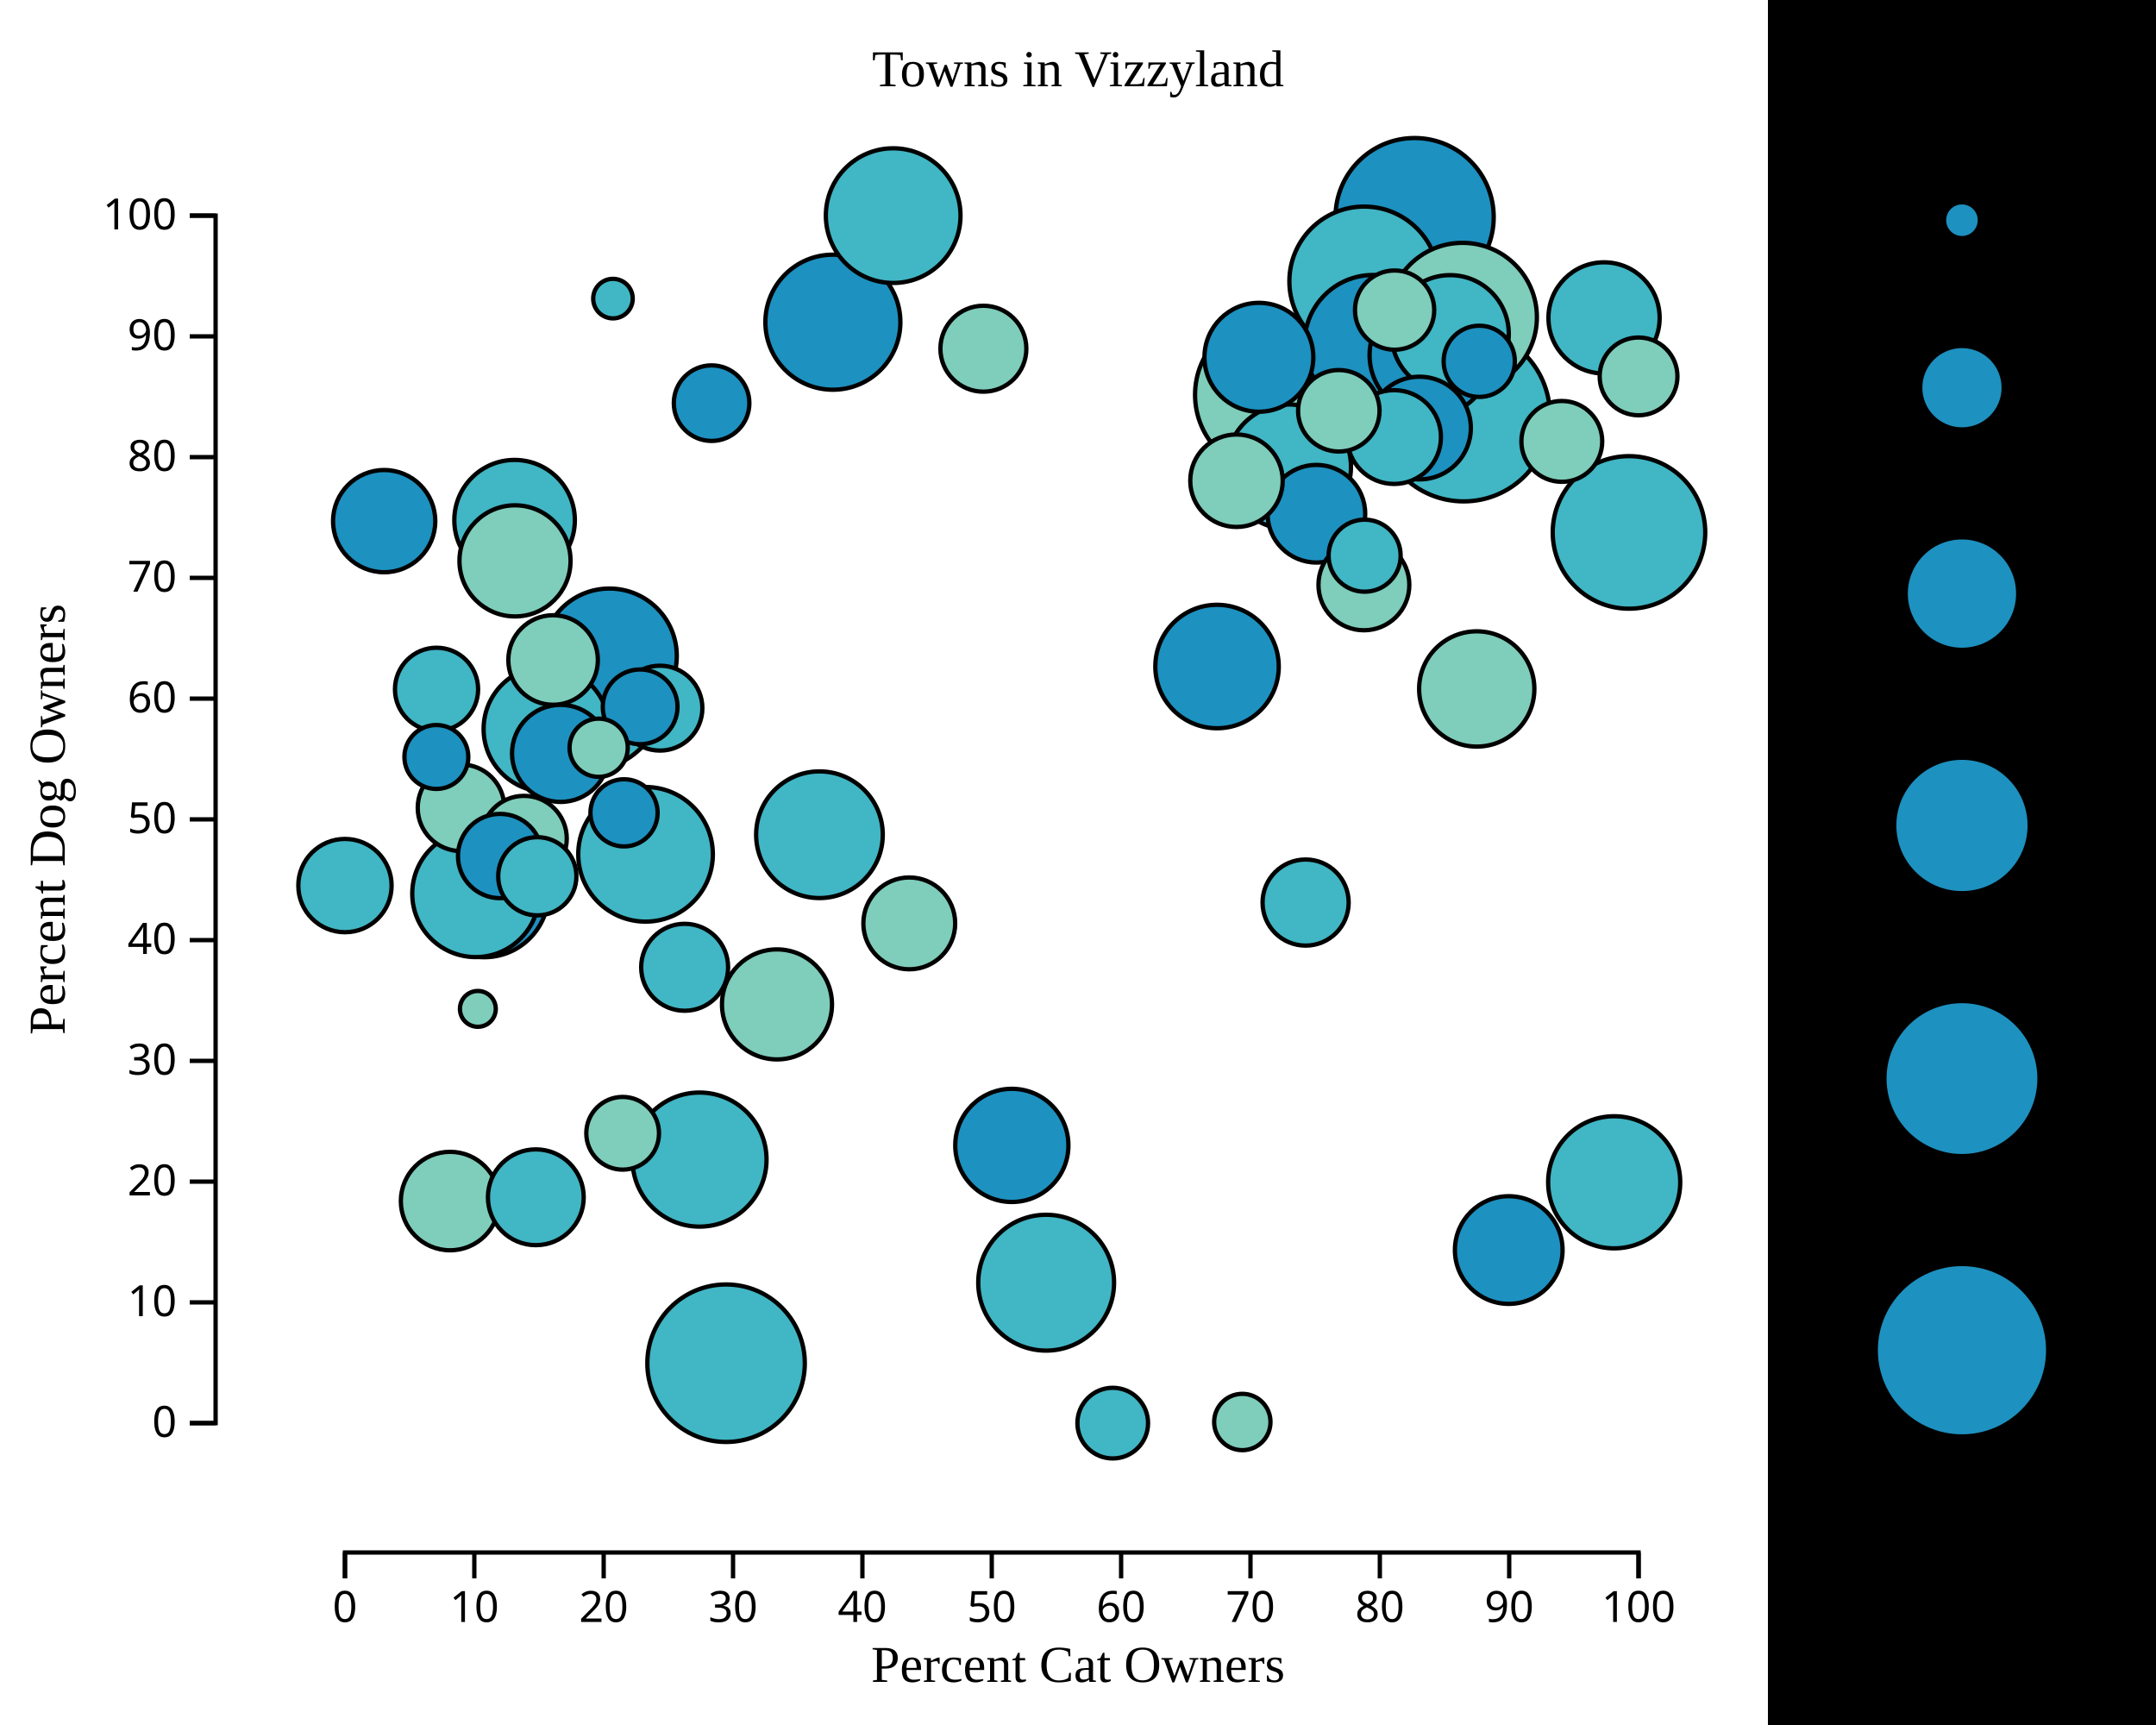
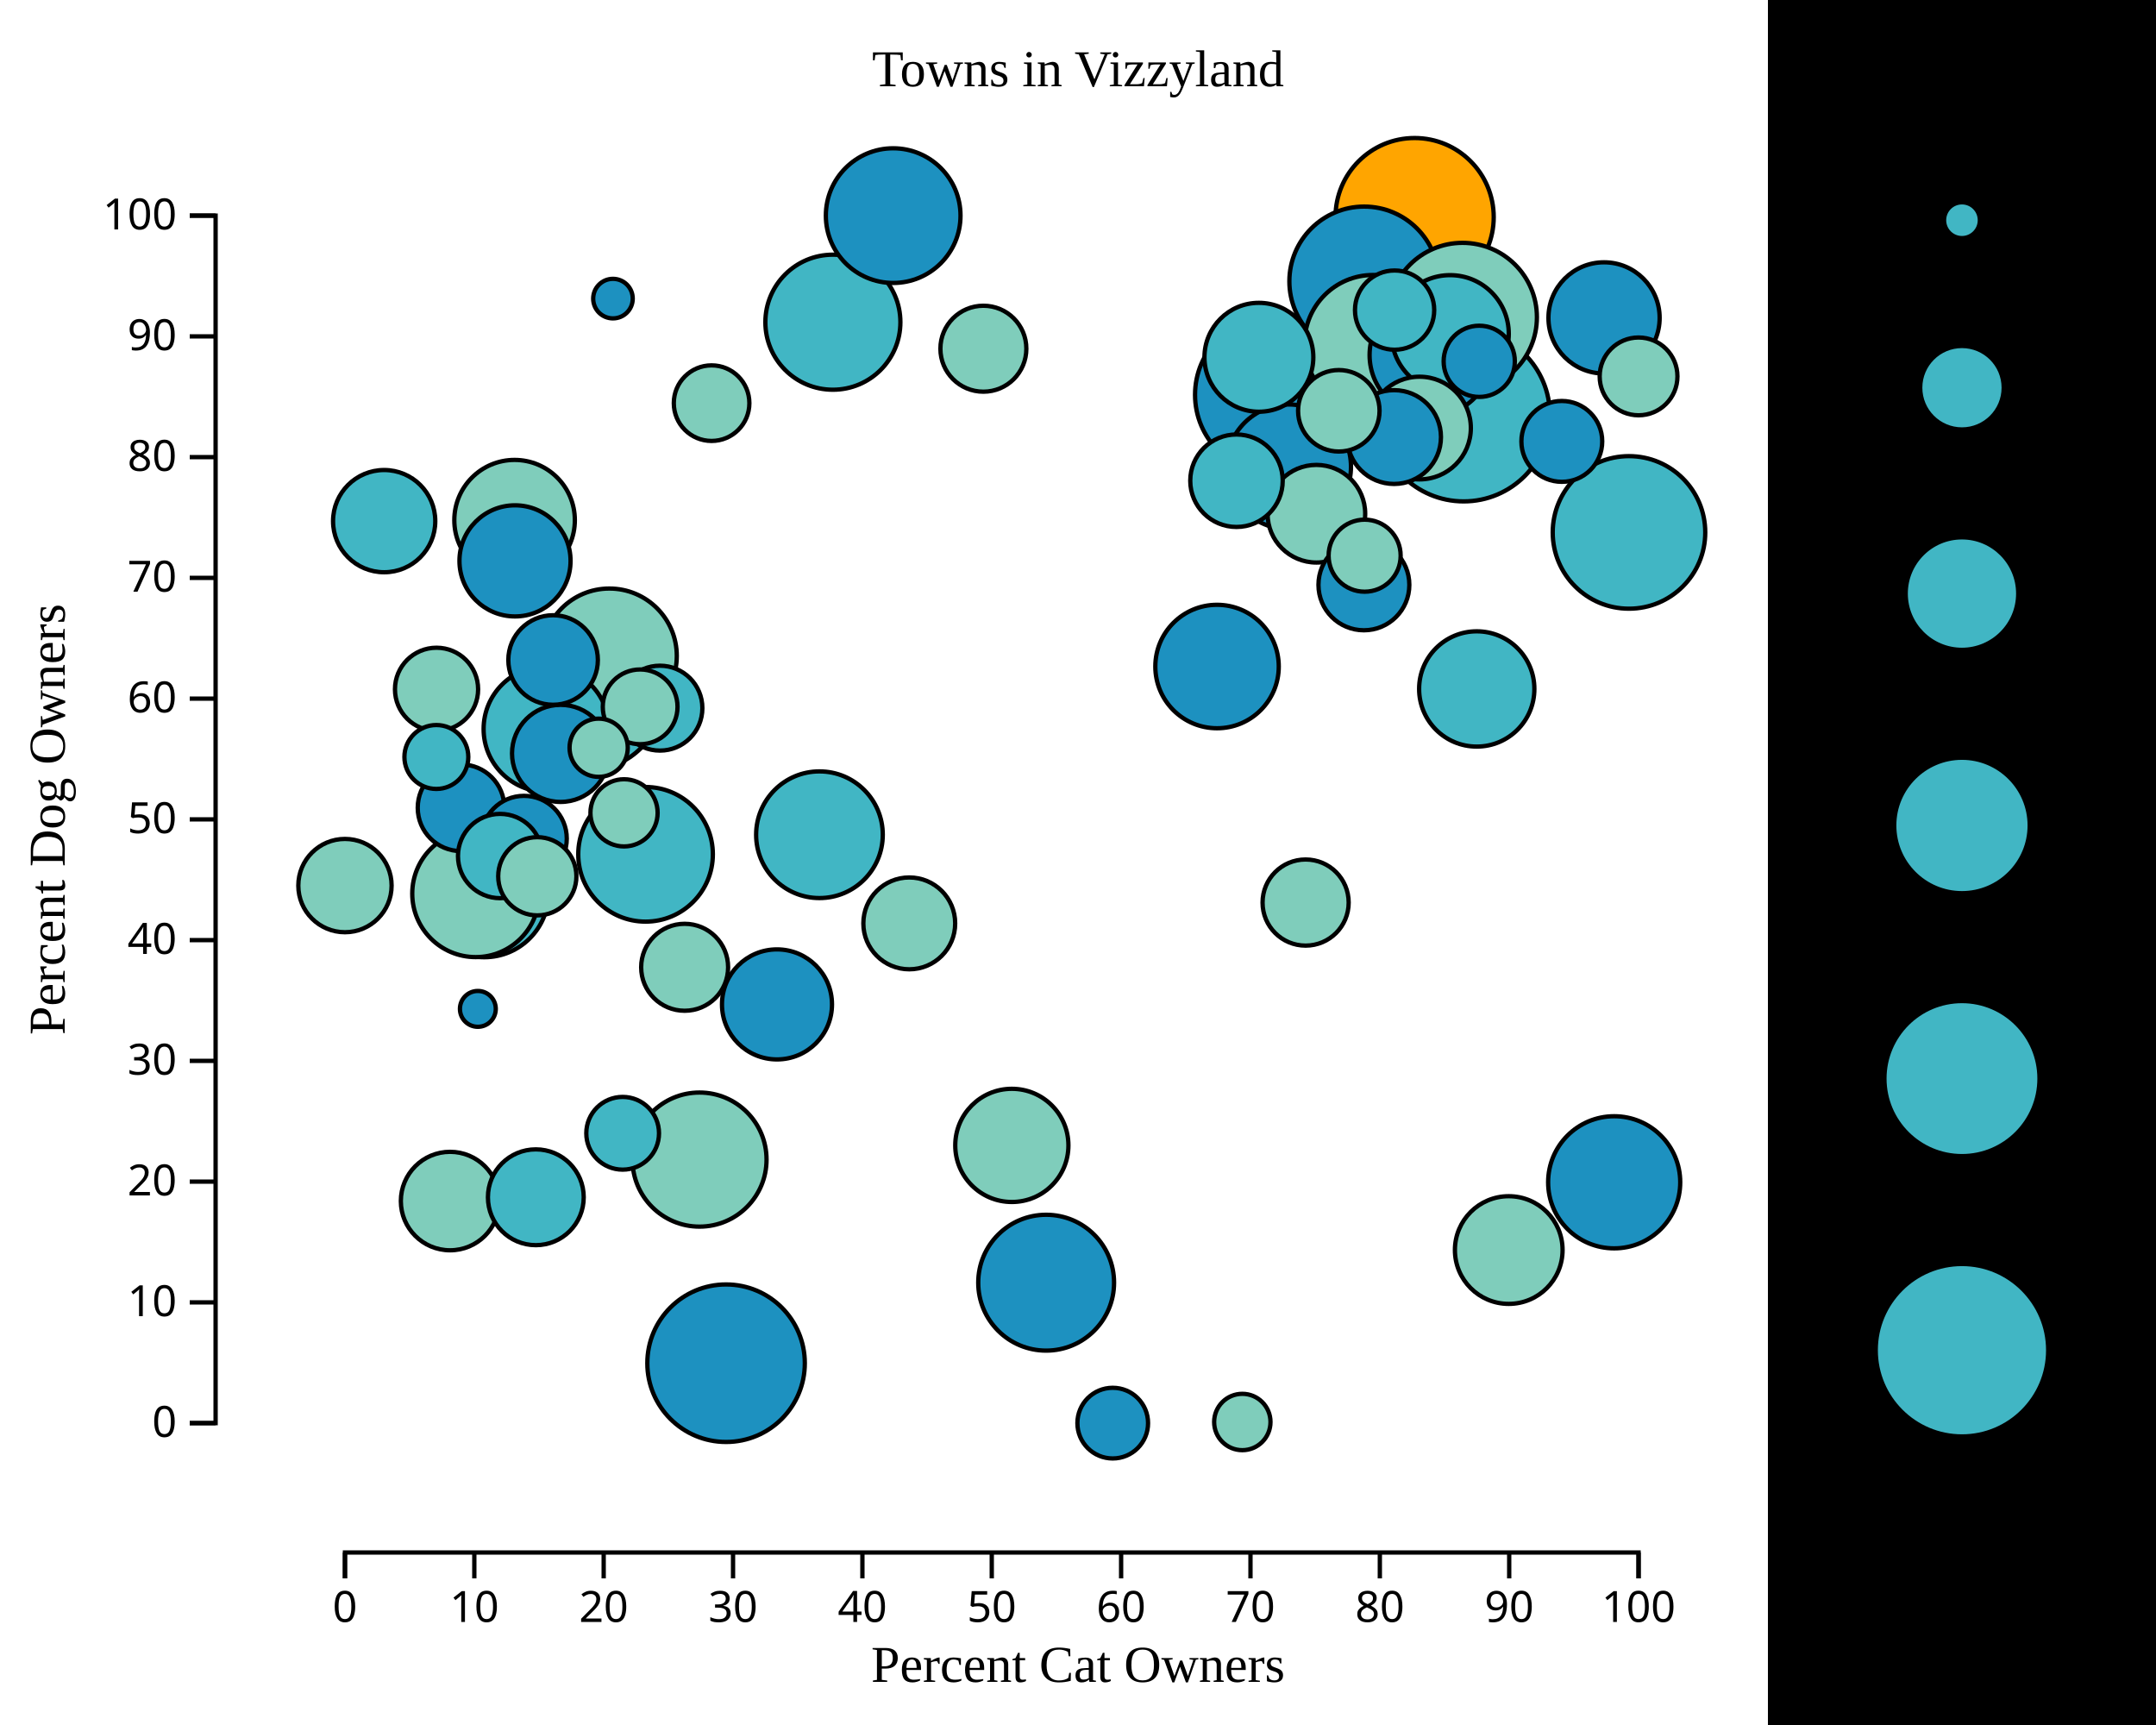
<svg xmlns="http://www.w3.org/2000/svg" id="syntheticVisA" class="default" xTitle="Percent Cat Owners" yTitle="Percent Dog Owners" rTitle="Population" chartTitle="Towns in Vizzyland" width="500" height="400">
  <text id="chartTitle" text-anchor="middle" transform="translate(250,20)" x="0" y="0" style="fill: black; font-size: 1.2rem;">Towns in Vizzyland</text>
  <g id="yAxis" transform="translate(50,30)" fill="none" font-size="10" font-family="sans-serif" text-anchor="end">
    <path class="domain" stroke="currentColor" d="M-6,300H0V20H-6" />
    <g class="tick" opacity="1" transform="translate(0,300)">
      <line stroke="currentColor" x2="-6" />
      <text fill="currentColor" x="-9" dy="0.32em">0</text>
    </g>
    <g class="tick" opacity="1" transform="translate(0,272)">
      <line stroke="currentColor" x2="-6" />
      <text fill="currentColor" x="-9" dy="0.32em">10</text>
    </g>
    <g class="tick" opacity="1" transform="translate(0,244)">
      <line stroke="currentColor" x2="-6" />
      <text fill="currentColor" x="-9" dy="0.32em">20</text>
    </g>
    <g class="tick" opacity="1" transform="translate(0,216)">
      <line stroke="currentColor" x2="-6" />
      <text fill="currentColor" x="-9" dy="0.32em">30</text>
    </g>
    <g class="tick" opacity="1" transform="translate(0,188)">
      <line stroke="currentColor" x2="-6" />
      <text fill="currentColor" x="-9" dy="0.32em">40</text>
    </g>
    <g class="tick" opacity="1" transform="translate(0,160)">
      <line stroke="currentColor" x2="-6" />
      <text fill="currentColor" x="-9" dy="0.32em">50</text>
    </g>
    <g class="tick" opacity="1" transform="translate(0,132)">
      <line stroke="currentColor" x2="-6" />
      <text fill="currentColor" x="-9" dy="0.32em">60</text>
    </g>
    <g class="tick" opacity="1" transform="translate(0,104)">
      <line stroke="currentColor" x2="-6" />
      <text fill="currentColor" x="-9" dy="0.32em">70</text>
    </g>
    <g class="tick" opacity="1" transform="translate(0,76)">
      <line stroke="currentColor" x2="-6" />
      <text fill="currentColor" x="-9" dy="0.32em">80</text>
    </g>
    <g class="tick" opacity="1" transform="translate(0,48)">
      <line stroke="currentColor" x2="-6" />
      <text fill="currentColor" x="-9" dy="0.32em">90</text>
    </g>
    <g class="tick" opacity="1" transform="translate(0,20)">
      <line stroke="currentColor" x2="-6" />
      <text fill="currentColor" x="-9" dy="0.32em">100</text>
    </g>
  </g>
  <g id="xAxis" transform="translate(60,360)" fill="none" font-size="10" font-family="sans-serif" text-anchor="middle">
    <path class="domain" stroke="currentColor" d="M20,6V0H320V6" />
    <g class="tick" opacity="1" transform="translate(20,0)">
      <line stroke="currentColor" y2="6" />
      <text fill="currentColor" y="9" dy="0.71em">0</text>
    </g>
    <g class="tick" opacity="1" transform="translate(50,0)">
      <line stroke="currentColor" y2="6" />
      <text fill="currentColor" y="9" dy="0.71em">10</text>
    </g>
    <g class="tick" opacity="1" transform="translate(80,0)">
      <line stroke="currentColor" y2="6" />
      <text fill="currentColor" y="9" dy="0.71em">20</text>
    </g>
    <g class="tick" opacity="1" transform="translate(110,0)">
      <line stroke="currentColor" y2="6" />
      <text fill="currentColor" y="9" dy="0.71em">30</text>
    </g>
    <g class="tick" opacity="1" transform="translate(140,0)">
      <line stroke="currentColor" y2="6" />
      <text fill="currentColor" y="9" dy="0.71em">40</text>
    </g>
    <g class="tick" opacity="1" transform="translate(170,0)">
      <line stroke="currentColor" y2="6" />
      <text fill="currentColor" y="9" dy="0.71em">50</text>
    </g>
    <g class="tick" opacity="1" transform="translate(200,0)">
      <line stroke="currentColor" y2="6" />
      <text fill="currentColor" y="9" dy="0.71em">60</text>
    </g>
    <g class="tick" opacity="1" transform="translate(230,0)">
      <line stroke="currentColor" y2="6" />
      <text fill="currentColor" y="9" dy="0.71em">70</text>
    </g>
    <g class="tick" opacity="1" transform="translate(260,0)">
      <line stroke="currentColor" y2="6" />
      <text fill="currentColor" y="9" dy="0.71em">80</text>
    </g>
    <g class="tick" opacity="1" transform="translate(290,0)">
      <line stroke="currentColor" y2="6" />
      <text fill="currentColor" y="9" dy="0.71em">90</text>
    </g>
    <g class="tick" opacity="1" transform="translate(320,0)">
      <line stroke="currentColor" y2="6" />
      <text fill="currentColor" y="9" dy="0.71em">100</text>
    </g>
  </g>
  <g id="labels">
    <text id="xTitle" text-anchor="middle" transform="translate(250,350)" x="0" y="40" style="fill: black; font-size: 0.8rem;">Percent Cat Owners</text>
    <g id="group-yTitle" transform="translate(60,190)">
      <text id="yTitle" text-anchor="middle" transform="rotate(-90)" y="-45" style="fill: black; font-size: 0.8rem;">Percent Dog Owners</text>
    </g>
  </g>
  <g id="quadrant_lines" transform="translate(60,30)" />
  <g id="chart" transform="translate(60,30)">
    <circle class="bobaDot" cx="279.441" cy="66.266" r="20" stroke="black" style="fill: rgb(65, 182, 196); opacity: 1;" />
-     <circle class="bobaDot" cx="268.063" cy="20.353" r="18.348" stroke="black" style="fill: rgb(29, 145, 192); opacity: 1;" />
-     <circle class="bobaDot" cx="235.462" cy="61.546" r="18.319" stroke="black" style="fill: rgb(127, 205, 187); opacity: 1;" />
-     <circle class="bobaDot" cx="108.383" cy="286.107" r="18.263" stroke="black" style="fill: rgb(65, 182, 196); opacity: 1;" />
+     <circle class="bobaDot" cx="268.063" cy="20.353" r="18.348" stroke="black" style="fill: orange; opacity: 1;" />
+     <circle class="bobaDot" cx="235.462" cy="61.546" r="18.319" stroke="black" style="fill: rgb(29, 145, 192); opacity: 1;" />
+     <circle class="bobaDot" cx="108.383" cy="286.107" r="18.263" stroke="black" style="fill: rgb(29, 145, 192); opacity: 1;" />
    <circle class="bobaDot" cx="317.78" cy="93.459" r="17.688" stroke="black" style="fill: rgb(65, 182, 196); opacity: 1;" />
-     <circle class="bobaDot" cx="256.357" cy="35.238" r="17.338" stroke="black" style="fill: rgb(65, 182, 196); opacity: 1;" />
+     <circle class="bobaDot" cx="256.357" cy="35.238" r="17.338" stroke="black" style="fill: rgb(29, 145, 192); opacity: 1;" />
    <circle class="bobaDot" cx="279.174" cy="43.564" r="17.251" stroke="black" style="fill: rgb(127, 205, 187); opacity: 1;" />
    <circle class="bobaDot" cx="76.51" cy="131.384" r="17.128" stroke="black" style="fill: rgb(65, 182, 196); opacity: 1;" />
-     <circle class="bobaDot" cx="258.437" cy="49.662" r="15.897" stroke="black" style="fill: rgb(29, 145, 192); opacity: 1;" />
-     <circle class="bobaDot" cx="182.614" cy="267.435" r="15.751" stroke="black" style="fill: rgb(65, 182, 196); opacity: 1;" />
-     <circle class="bobaDot" cx="133.154" cy="44.714" r="15.658" stroke="black" style="fill: rgb(29, 145, 192); opacity: 1;" />
-     <circle class="bobaDot" cx="81.32" cy="122.108" r="15.635" stroke="black" style="fill: rgb(29, 145, 192); opacity: 1;" />
-     <circle class="bobaDot" cx="147.138" cy="20" r="15.615" stroke="black" style="fill: rgb(65, 182, 196); opacity: 1;" />
+     <circle class="bobaDot" cx="258.437" cy="49.662" r="15.897" stroke="black" style="fill: rgb(127, 205, 187); opacity: 1;" />
+     <circle class="bobaDot" cx="182.614" cy="267.435" r="15.751" stroke="black" style="fill: rgb(29, 145, 192); opacity: 1;" />
+     <circle class="bobaDot" cx="133.154" cy="44.714" r="15.658" stroke="black" style="fill: rgb(65, 182, 196); opacity: 1;" />
+     <circle class="bobaDot" cx="81.32" cy="122.108" r="15.635" stroke="black" style="fill: rgb(127, 205, 187); opacity: 1;" />
+     <circle class="bobaDot" cx="147.138" cy="20" r="15.615" stroke="black" style="fill: rgb(29, 145, 192); opacity: 1;" />
    <circle class="bobaDot" cx="89.711" cy="168.102" r="15.609" stroke="black" style="fill: rgb(65, 182, 196); opacity: 1;" />
-     <circle class="bobaDot" cx="102.223" cy="238.889" r="15.547" stroke="black" style="fill: rgb(65, 182, 196); opacity: 1;" />
-     <circle class="bobaDot" cx="314.347" cy="244.155" r="15.319" stroke="black" style="fill: rgb(65, 182, 196); opacity: 1;" />
-     <circle class="bobaDot" cx="52.305" cy="177.051" r="14.916" stroke="black" style="fill: rgb(29, 145, 192); opacity: 1;" />
-     <circle class="bobaDot" cx="50.325" cy="177.218" r="14.719" stroke="black" style="fill: rgb(65, 182, 196); opacity: 1;" />
+     <circle class="bobaDot" cx="102.223" cy="238.889" r="15.547" stroke="black" style="fill: rgb(127, 205, 187); opacity: 1;" />
+     <circle class="bobaDot" cx="314.347" cy="244.155" r="15.319" stroke="black" style="fill: rgb(29, 145, 192); opacity: 1;" />
+     <circle class="bobaDot" cx="52.305" cy="177.051" r="14.916" stroke="black" style="fill: rgb(65, 182, 196); opacity: 1;" />
+     <circle class="bobaDot" cx="50.325" cy="177.218" r="14.719" stroke="black" style="fill: rgb(127, 205, 187); opacity: 1;" />
    <circle class="bobaDot" cx="130.04" cy="163.56" r="14.687" stroke="black" style="fill: rgb(65, 182, 196); opacity: 1;" />
    <circle class="bobaDot" cx="66.71" cy="139.048" r="14.558" stroke="black" style="fill: rgb(65, 182, 196); opacity: 1;" />
-     <circle class="bobaDot" cx="238.853" cy="78.243" r="14.454" stroke="black" style="fill: rgb(65, 182, 196); opacity: 1;" />
+     <circle class="bobaDot" cx="238.853" cy="78.243" r="14.454" stroke="black" style="fill: rgb(29, 145, 192); opacity: 1;" />
    <circle class="bobaDot" cx="222.245" cy="124.557" r="14.314" stroke="black" style="fill: rgb(29, 145, 192); opacity: 1;" />
    <circle class="bobaDot" cx="271.831" cy="52.329" r="14.209" stroke="black" style="fill: rgb(29, 145, 192); opacity: 1;" />
-     <circle class="bobaDot" cx="59.336" cy="90.625" r="13.977" stroke="black" style="fill: rgb(65, 182, 196); opacity: 1;" />
+     <circle class="bobaDot" cx="59.336" cy="90.625" r="13.977" stroke="black" style="fill: rgb(127, 205, 187); opacity: 1;" />
    <circle class="bobaDot" cx="276.297" cy="47.406" r="13.605" stroke="black" style="fill: rgb(65, 182, 196); opacity: 1;" />
-     <circle class="bobaDot" cx="282.474" cy="129.757" r="13.365" stroke="black" style="fill: rgb(127, 205, 187); opacity: 1;" />
-     <circle class="bobaDot" cx="174.656" cy="235.599" r="13.123" stroke="black" style="fill: rgb(29, 145, 192); opacity: 1;" />
-     <circle class="bobaDot" cx="311.996" cy="43.719" r="12.895" stroke="black" style="fill: rgb(65, 182, 196); opacity: 1;" />
-     <circle class="bobaDot" cx="59.436" cy="100.057" r="12.884" stroke="black" style="fill: rgb(127, 205, 187); opacity: 1;" />
-     <circle class="bobaDot" cx="120.193" cy="202.906" r="12.758" stroke="black" style="fill: rgb(127, 205, 187); opacity: 1;" />
-     <circle class="bobaDot" cx="231.95" cy="52.848" r="12.625" stroke="black" style="fill: rgb(29, 145, 192); opacity: 1;" />
-     <circle class="bobaDot" cx="289.894" cy="259.866" r="12.484" stroke="black" style="fill: rgb(29, 145, 192); opacity: 1;" />
-     <circle class="bobaDot" cx="269.2" cy="69.258" r="11.905" stroke="black" style="fill: rgb(29, 145, 192); opacity: 1;" />
-     <circle class="bobaDot" cx="29.093" cy="90.843" r="11.853" stroke="black" style="fill: rgb(29, 145, 192); opacity: 1;" />
+     <circle class="bobaDot" cx="282.474" cy="129.757" r="13.365" stroke="black" style="fill: rgb(65, 182, 196); opacity: 1;" />
+     <circle class="bobaDot" cx="174.656" cy="235.599" r="13.123" stroke="black" style="fill: rgb(127, 205, 187); opacity: 1;" />
+     <circle class="bobaDot" cx="311.996" cy="43.719" r="12.895" stroke="black" style="fill: rgb(29, 145, 192); opacity: 1;" />
+     <circle class="bobaDot" cx="59.436" cy="100.057" r="12.884" stroke="black" style="fill: rgb(29, 145, 192); opacity: 1;" />
+     <circle class="bobaDot" cx="120.193" cy="202.906" r="12.758" stroke="black" style="fill: rgb(29, 145, 192); opacity: 1;" />
+     <circle class="bobaDot" cx="231.95" cy="52.848" r="12.625" stroke="black" style="fill: rgb(65, 182, 196); opacity: 1;" />
+     <circle class="bobaDot" cx="289.894" cy="259.866" r="12.484" stroke="black" style="fill: rgb(127, 205, 187); opacity: 1;" />
+     <circle class="bobaDot" cx="269.2" cy="69.258" r="11.905" stroke="black" style="fill: rgb(127, 205, 187); opacity: 1;" />
+     <circle class="bobaDot" cx="29.093" cy="90.843" r="11.853" stroke="black" style="fill: rgb(65, 182, 196); opacity: 1;" />
    <circle class="bobaDot" cx="44.378" cy="248.506" r="11.417" stroke="black" style="fill: rgb(127, 205, 187); opacity: 1;" />
-     <circle class="bobaDot" cx="245.285" cy="89.123" r="11.32" stroke="black" style="fill: rgb(29, 145, 192); opacity: 1;" />
+     <circle class="bobaDot" cx="245.285" cy="89.123" r="11.32" stroke="black" style="fill: rgb(127, 205, 187); opacity: 1;" />
    <circle class="bobaDot" cx="70.001" cy="144.698" r="11.256" stroke="black" style="fill: rgb(29, 145, 192); opacity: 1;" />
    <circle class="bobaDot" cx="64.264" cy="247.627" r="11.108" stroke="black" style="fill: rgb(65, 182, 196); opacity: 1;" />
-     <circle class="bobaDot" cx="263.3" cy="71.346" r="10.875" stroke="black" style="fill: rgb(65, 182, 196); opacity: 1;" />
-     <circle class="bobaDot" cx="20" cy="175.352" r="10.818" stroke="black" style="fill: rgb(65, 182, 196); opacity: 1;" />
-     <circle class="bobaDot" cx="226.755" cy="81.472" r="10.721" stroke="black" style="fill: rgb(127, 205, 187); opacity: 1;" />
+     <circle class="bobaDot" cx="263.3" cy="71.346" r="10.875" stroke="black" style="fill: rgb(29, 145, 192); opacity: 1;" />
+     <circle class="bobaDot" cx="20" cy="175.352" r="10.818" stroke="black" style="fill: rgb(127, 205, 187); opacity: 1;" />
+     <circle class="bobaDot" cx="226.755" cy="81.472" r="10.721" stroke="black" style="fill: rgb(65, 182, 196); opacity: 1;" />
    <circle class="bobaDot" cx="150.869" cy="184.117" r="10.648" stroke="black" style="fill: rgb(127, 205, 187); opacity: 1;" />
-     <circle class="bobaDot" cx="256.303" cy="105.615" r="10.538" stroke="black" style="fill: rgb(127, 205, 187); opacity: 1;" />
-     <circle class="bobaDot" cx="68.268" cy="123.043" r="10.382" stroke="black" style="fill: rgb(127, 205, 187); opacity: 1;" />
-     <circle class="bobaDot" cx="98.776" cy="194.297" r="10.082" stroke="black" style="fill: rgb(65, 182, 196); opacity: 1;" />
-     <circle class="bobaDot" cx="46.92" cy="157.314" r="10.045" stroke="black" style="fill: rgb(127, 205, 187); opacity: 1;" />
-     <circle class="bobaDot" cx="242.787" cy="179.289" r="9.986" stroke="black" style="fill: rgb(65, 182, 196); opacity: 1;" />
+     <circle class="bobaDot" cx="256.303" cy="105.615" r="10.538" stroke="black" style="fill: rgb(29, 145, 192); opacity: 1;" />
+     <circle class="bobaDot" cx="68.268" cy="123.043" r="10.382" stroke="black" style="fill: rgb(29, 145, 192); opacity: 1;" />
+     <circle class="bobaDot" cx="98.776" cy="194.297" r="10.082" stroke="black" style="fill: rgb(127, 205, 187); opacity: 1;" />
+     <circle class="bobaDot" cx="46.92" cy="157.314" r="10.045" stroke="black" style="fill: rgb(29, 145, 192); opacity: 1;" />
+     <circle class="bobaDot" cx="242.787" cy="179.289" r="9.986" stroke="black" style="fill: rgb(127, 205, 187); opacity: 1;" />
    <circle class="bobaDot" cx="168.057" cy="50.861" r="9.966" stroke="black" style="fill: rgb(127, 205, 187); opacity: 1;" />
-     <circle class="bobaDot" cx="61.52" cy="164.466" r="9.922" stroke="black" style="fill: rgb(127, 205, 187); opacity: 1;" />
+     <circle class="bobaDot" cx="61.52" cy="164.466" r="9.922" stroke="black" style="fill: rgb(29, 145, 192); opacity: 1;" />
    <circle class="bobaDot" cx="93.046" cy="134.208" r="9.844" stroke="black" style="fill: rgb(65, 182, 196); opacity: 1;" />
-     <circle class="bobaDot" cx="55.983" cy="168.502" r="9.773" stroke="black" style="fill: rgb(29, 145, 192); opacity: 1;" />
-     <circle class="bobaDot" cx="41.239" cy="129.84" r="9.643" stroke="black" style="fill: rgb(65, 182, 196); opacity: 1;" />
+     <circle class="bobaDot" cx="55.983" cy="168.502" r="9.773" stroke="black" style="fill: rgb(65, 182, 196); opacity: 1;" />
+     <circle class="bobaDot" cx="41.239" cy="129.84" r="9.643" stroke="black" style="fill: rgb(127, 205, 187); opacity: 1;" />
    <circle class="bobaDot" cx="250.486" cy="65.255" r="9.447" stroke="black" style="fill: rgb(127, 205, 187); opacity: 1;" />
-     <circle class="bobaDot" cx="302.202" cy="72.354" r="9.374" stroke="black" style="fill: rgb(127, 205, 187); opacity: 1;" />
-     <circle class="bobaDot" cx="263.422" cy="41.91" r="9.189" stroke="black" style="fill: rgb(127, 205, 187); opacity: 1;" />
-     <circle class="bobaDot" cx="64.607" cy="173.195" r="9.068" stroke="black" style="fill: rgb(65, 182, 196); opacity: 1;" />
+     <circle class="bobaDot" cx="302.202" cy="72.354" r="9.374" stroke="black" style="fill: rgb(29, 145, 192); opacity: 1;" />
+     <circle class="bobaDot" cx="263.422" cy="41.91" r="9.189" stroke="black" style="fill: rgb(65, 182, 196); opacity: 1;" />
+     <circle class="bobaDot" cx="64.607" cy="173.195" r="9.068" stroke="black" style="fill: rgb(127, 205, 187); opacity: 1;" />
    <circle class="bobaDot" cx="320" cy="57.281" r="9.019" stroke="black" style="fill: rgb(127, 205, 187); opacity: 1;" />
-     <circle class="bobaDot" cx="105.025" cy="63.485" r="8.763" stroke="black" style="fill: rgb(29, 145, 192); opacity: 1;" />
-     <circle class="bobaDot" cx="88.457" cy="133.904" r="8.666" stroke="black" style="fill: rgb(29, 145, 192); opacity: 1;" />
-     <circle class="bobaDot" cx="84.399" cy="232.789" r="8.432" stroke="black" style="fill: rgb(127, 205, 187); opacity: 1;" />
-     <circle class="bobaDot" cx="256.472" cy="98.853" r="8.353" stroke="black" style="fill: rgb(65, 182, 196); opacity: 1;" />
+     <circle class="bobaDot" cx="105.025" cy="63.485" r="8.763" stroke="black" style="fill: rgb(127, 205, 187); opacity: 1;" />
+     <circle class="bobaDot" cx="88.457" cy="133.904" r="8.666" stroke="black" style="fill: rgb(127, 205, 187); opacity: 1;" />
+     <circle class="bobaDot" cx="84.399" cy="232.789" r="8.432" stroke="black" style="fill: rgb(65, 182, 196); opacity: 1;" />
+     <circle class="bobaDot" cx="256.472" cy="98.853" r="8.353" stroke="black" style="fill: rgb(127, 205, 187); opacity: 1;" />
    <circle class="bobaDot" cx="283.051" cy="53.783" r="8.257" stroke="black" style="fill: rgb(29, 145, 192); opacity: 1;" />
-     <circle class="bobaDot" cx="198.055" cy="300" r="8.194" stroke="black" style="fill: rgb(65, 182, 196); opacity: 1;" />
-     <circle class="bobaDot" cx="84.72" cy="158.484" r="7.79" stroke="black" style="fill: rgb(29, 145, 192); opacity: 1;" />
-     <circle class="bobaDot" cx="41.197" cy="145.532" r="7.41" stroke="black" style="fill: rgb(29, 145, 192); opacity: 1;" />
+     <circle class="bobaDot" cx="198.055" cy="300" r="8.194" stroke="black" style="fill: rgb(29, 145, 192); opacity: 1;" />
+     <circle class="bobaDot" cx="84.72" cy="158.484" r="7.79" stroke="black" style="fill: rgb(127, 205, 187); opacity: 1;" />
+     <circle class="bobaDot" cx="41.197" cy="145.532" r="7.41" stroke="black" style="fill: rgb(65, 182, 196); opacity: 1;" />
    <circle class="bobaDot" cx="78.835" cy="143.39" r="6.75" stroke="black" style="fill: rgb(127, 205, 187); opacity: 1;" />
    <circle class="bobaDot" cx="228.107" cy="299.739" r="6.534" stroke="black" style="fill: rgb(127, 205, 187); opacity: 1;" />
-     <circle class="bobaDot" cx="82.153" cy="39.243" r="4.587" stroke="black" style="fill: rgb(65, 182, 196); opacity: 1;" />
-     <circle class="bobaDot" cx="50.819" cy="203.943" r="4.156" stroke="black" style="fill: rgb(127, 205, 187); opacity: 1;" />
-     <circle class="bobaDot" cx="258.052" cy="63.607" r="0" stroke="black" style="fill: rgb(29, 145, 192); opacity: 1;" />
+     <circle class="bobaDot" cx="82.153" cy="39.243" r="4.587" stroke="black" style="fill: rgb(29, 145, 192); opacity: 1;" />
+     <circle class="bobaDot" cx="50.819" cy="203.943" r="4.156" stroke="black" style="fill: rgb(29, 145, 192); opacity: 1;" />
+     <circle class="bobaDot" cx="258.052" cy="63.607" r="0" stroke="black" style="fill: rgb(65, 182, 196); opacity: 1;" />
  </g>
  <g id="legendDividerGroup" transform="translate(410,0)" height="400">
    <rect class="legendDivider" height="400" width="90" />
  </g>
  <g id="legend" transform="translate(410,21.90707)" width="90" height="320">
    <rect class="legendBorder" transform="translate(0,0)" width="90" height="336.186" />
    <text id="rTitle" text-anchor="middle" alignment-baseline="hanging" transform="translate(45,0)" x="0" y="0" style="fill: black; font-size: 0.8rem;">Population</text>
-     <circle class="legendSampleCircle" id="0" cx="45" cy="29.156" r="4.156" stroke="black" style="fill: rgb(29, 145, 192); opacity: 1;" />
+     <circle class="legendSampleCircle" id="0" cx="45" cy="29.156" r="4.156" stroke="black" style="fill: rgb(65, 182, 196); opacity: 1;" />
    <text id="0" class="legendSampleValue" text-anchor="middle" transform="translate(45,8)" x="0" y="38.313" style="fill: black; font-size: 0.7rem;">  65</text>
-     <circle class="legendSampleCircle" id="1" cx="45" cy="67.999" r="9.686" stroke="black" style="fill: rgb(29, 145, 192); opacity: 1;" />
+     <circle class="legendSampleCircle" id="1" cx="45" cy="67.999" r="9.686" stroke="black" style="fill: rgb(65, 182, 196); opacity: 1;" />
    <text id="1" class="legendSampleValue" text-anchor="middle" transform="translate(45,8)" x="0" y="82.685" style="fill: black; font-size: 0.7rem;"> 350</text>
-     <circle class="legendSampleCircle" id="2" cx="45" cy="115.737" r="13.052" stroke="black" style="fill: rgb(29, 145, 192); opacity: 1;" />
+     <circle class="legendSampleCircle" id="2" cx="45" cy="115.737" r="13.052" stroke="black" style="fill: rgb(65, 182, 196); opacity: 1;" />
    <text id="2" class="legendSampleValue" text-anchor="middle" transform="translate(45,8)" x="0" y="133.789" style="fill: black; font-size: 0.7rem;"> 640</text>
-     <circle class="legendSampleCircle" id="3" cx="45" cy="169.503" r="15.713" stroke="black" style="fill: rgb(29, 145, 192); opacity: 1;" />
+     <circle class="legendSampleCircle" id="3" cx="45" cy="169.503" r="15.713" stroke="black" style="fill: rgb(65, 182, 196); opacity: 1;" />
    <text id="3" class="legendSampleValue" text-anchor="middle" transform="translate(45,8)" x="0" y="190.216" style="fill: black; font-size: 0.7rem;"> 930</text>
-     <circle class="legendSampleCircle" id="4" cx="45" cy="228.201" r="17.985" stroke="black" style="fill: rgb(29, 145, 192); opacity: 1;" />
+     <circle class="legendSampleCircle" id="4" cx="45" cy="228.201" r="17.985" stroke="black" style="fill: rgb(65, 182, 196); opacity: 1;" />
    <text id="4" class="legendSampleValue" text-anchor="middle" transform="translate(45,8)" x="0" y="251.186" style="fill: black; font-size: 0.7rem;">1.2k</text>
-     <circle class="legendSampleCircle" id="5" cx="45" cy="291.186" r="20" stroke="black" style="fill: rgb(29, 145, 192); opacity: 1;" />
+     <circle class="legendSampleCircle" id="5" cx="45" cy="291.186" r="20" stroke="black" style="fill: rgb(65, 182, 196); opacity: 1;" />
    <text id="5" class="legendSampleValue" text-anchor="middle" transform="translate(45,8)" x="0" y="316.186" style="fill: black; font-size: 0.7rem;">1.5k</text>
    <text id="coloringDisclaimer" transform="translate(45,8)" text-anchor="middle" x="0" y="331.186" style="font-size: 0.7rem; opacity: 0.6;">(note: coloring</text>
    <text id="coloringDisclaimer" transform="translate(45,8)" text-anchor="middle" x="0" y="346.186" style="font-size: 0.7rem; opacity: 0.6;">is random)</text>
  </g>
</svg>
